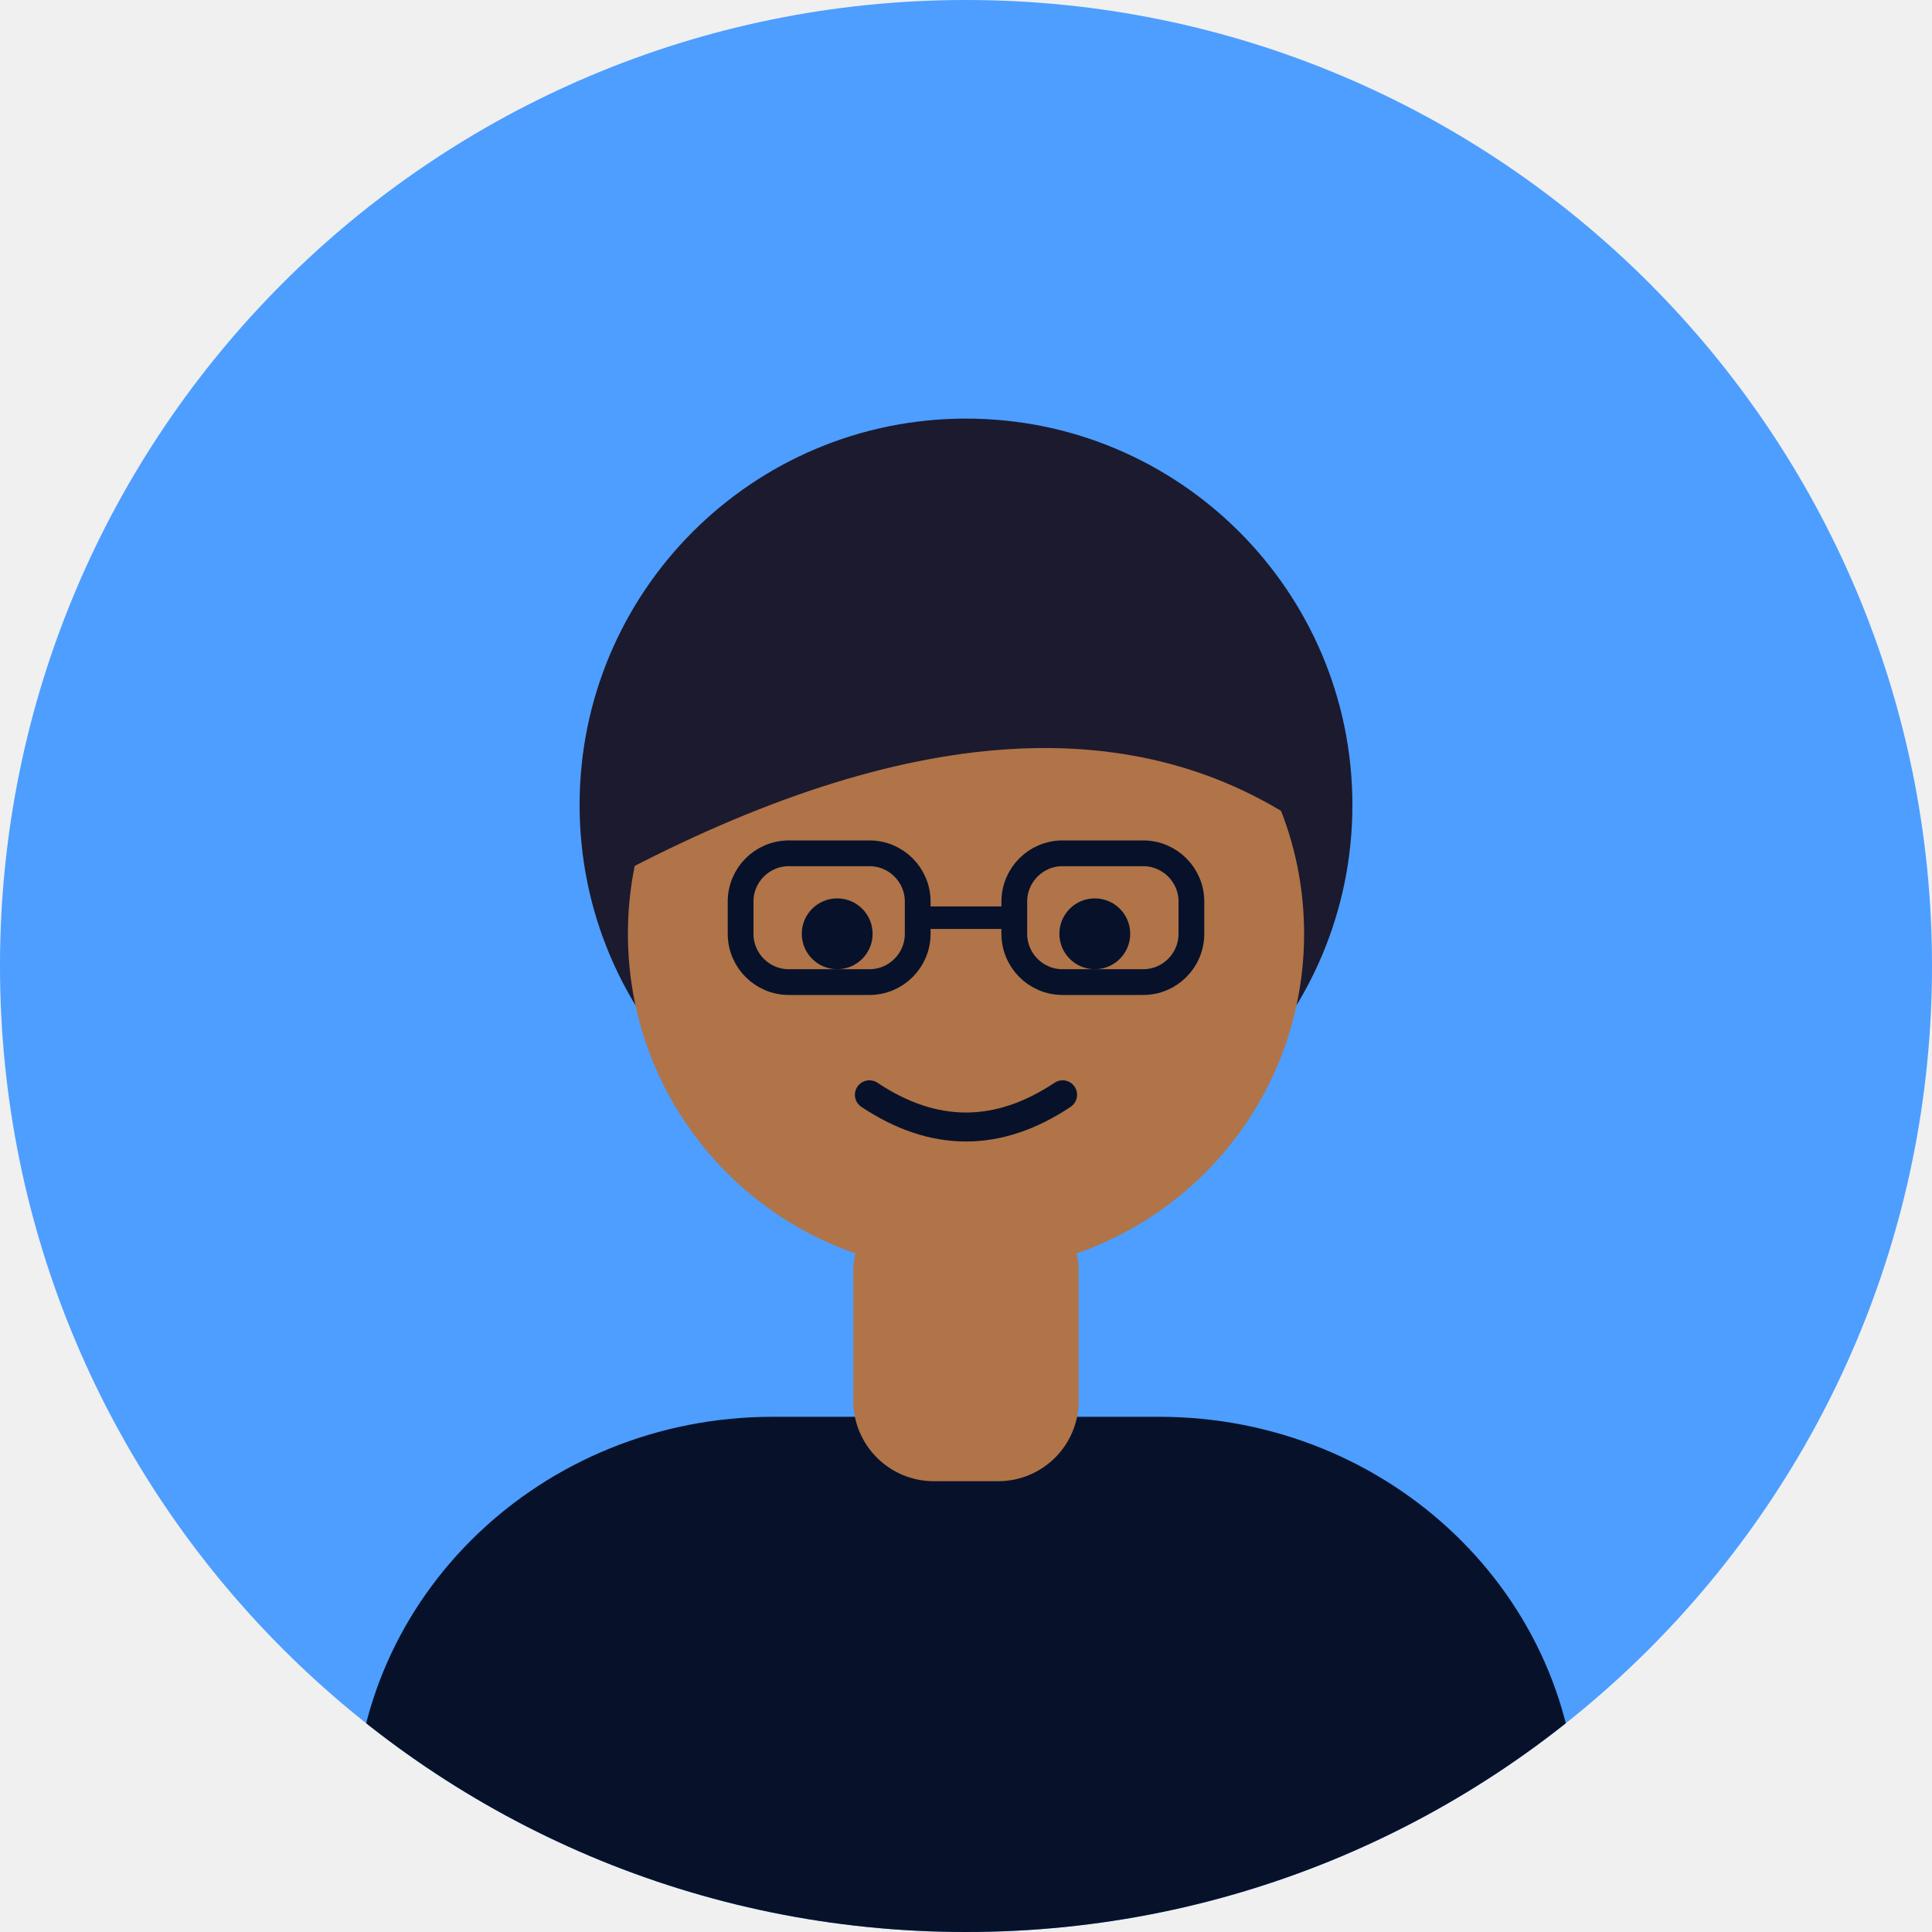
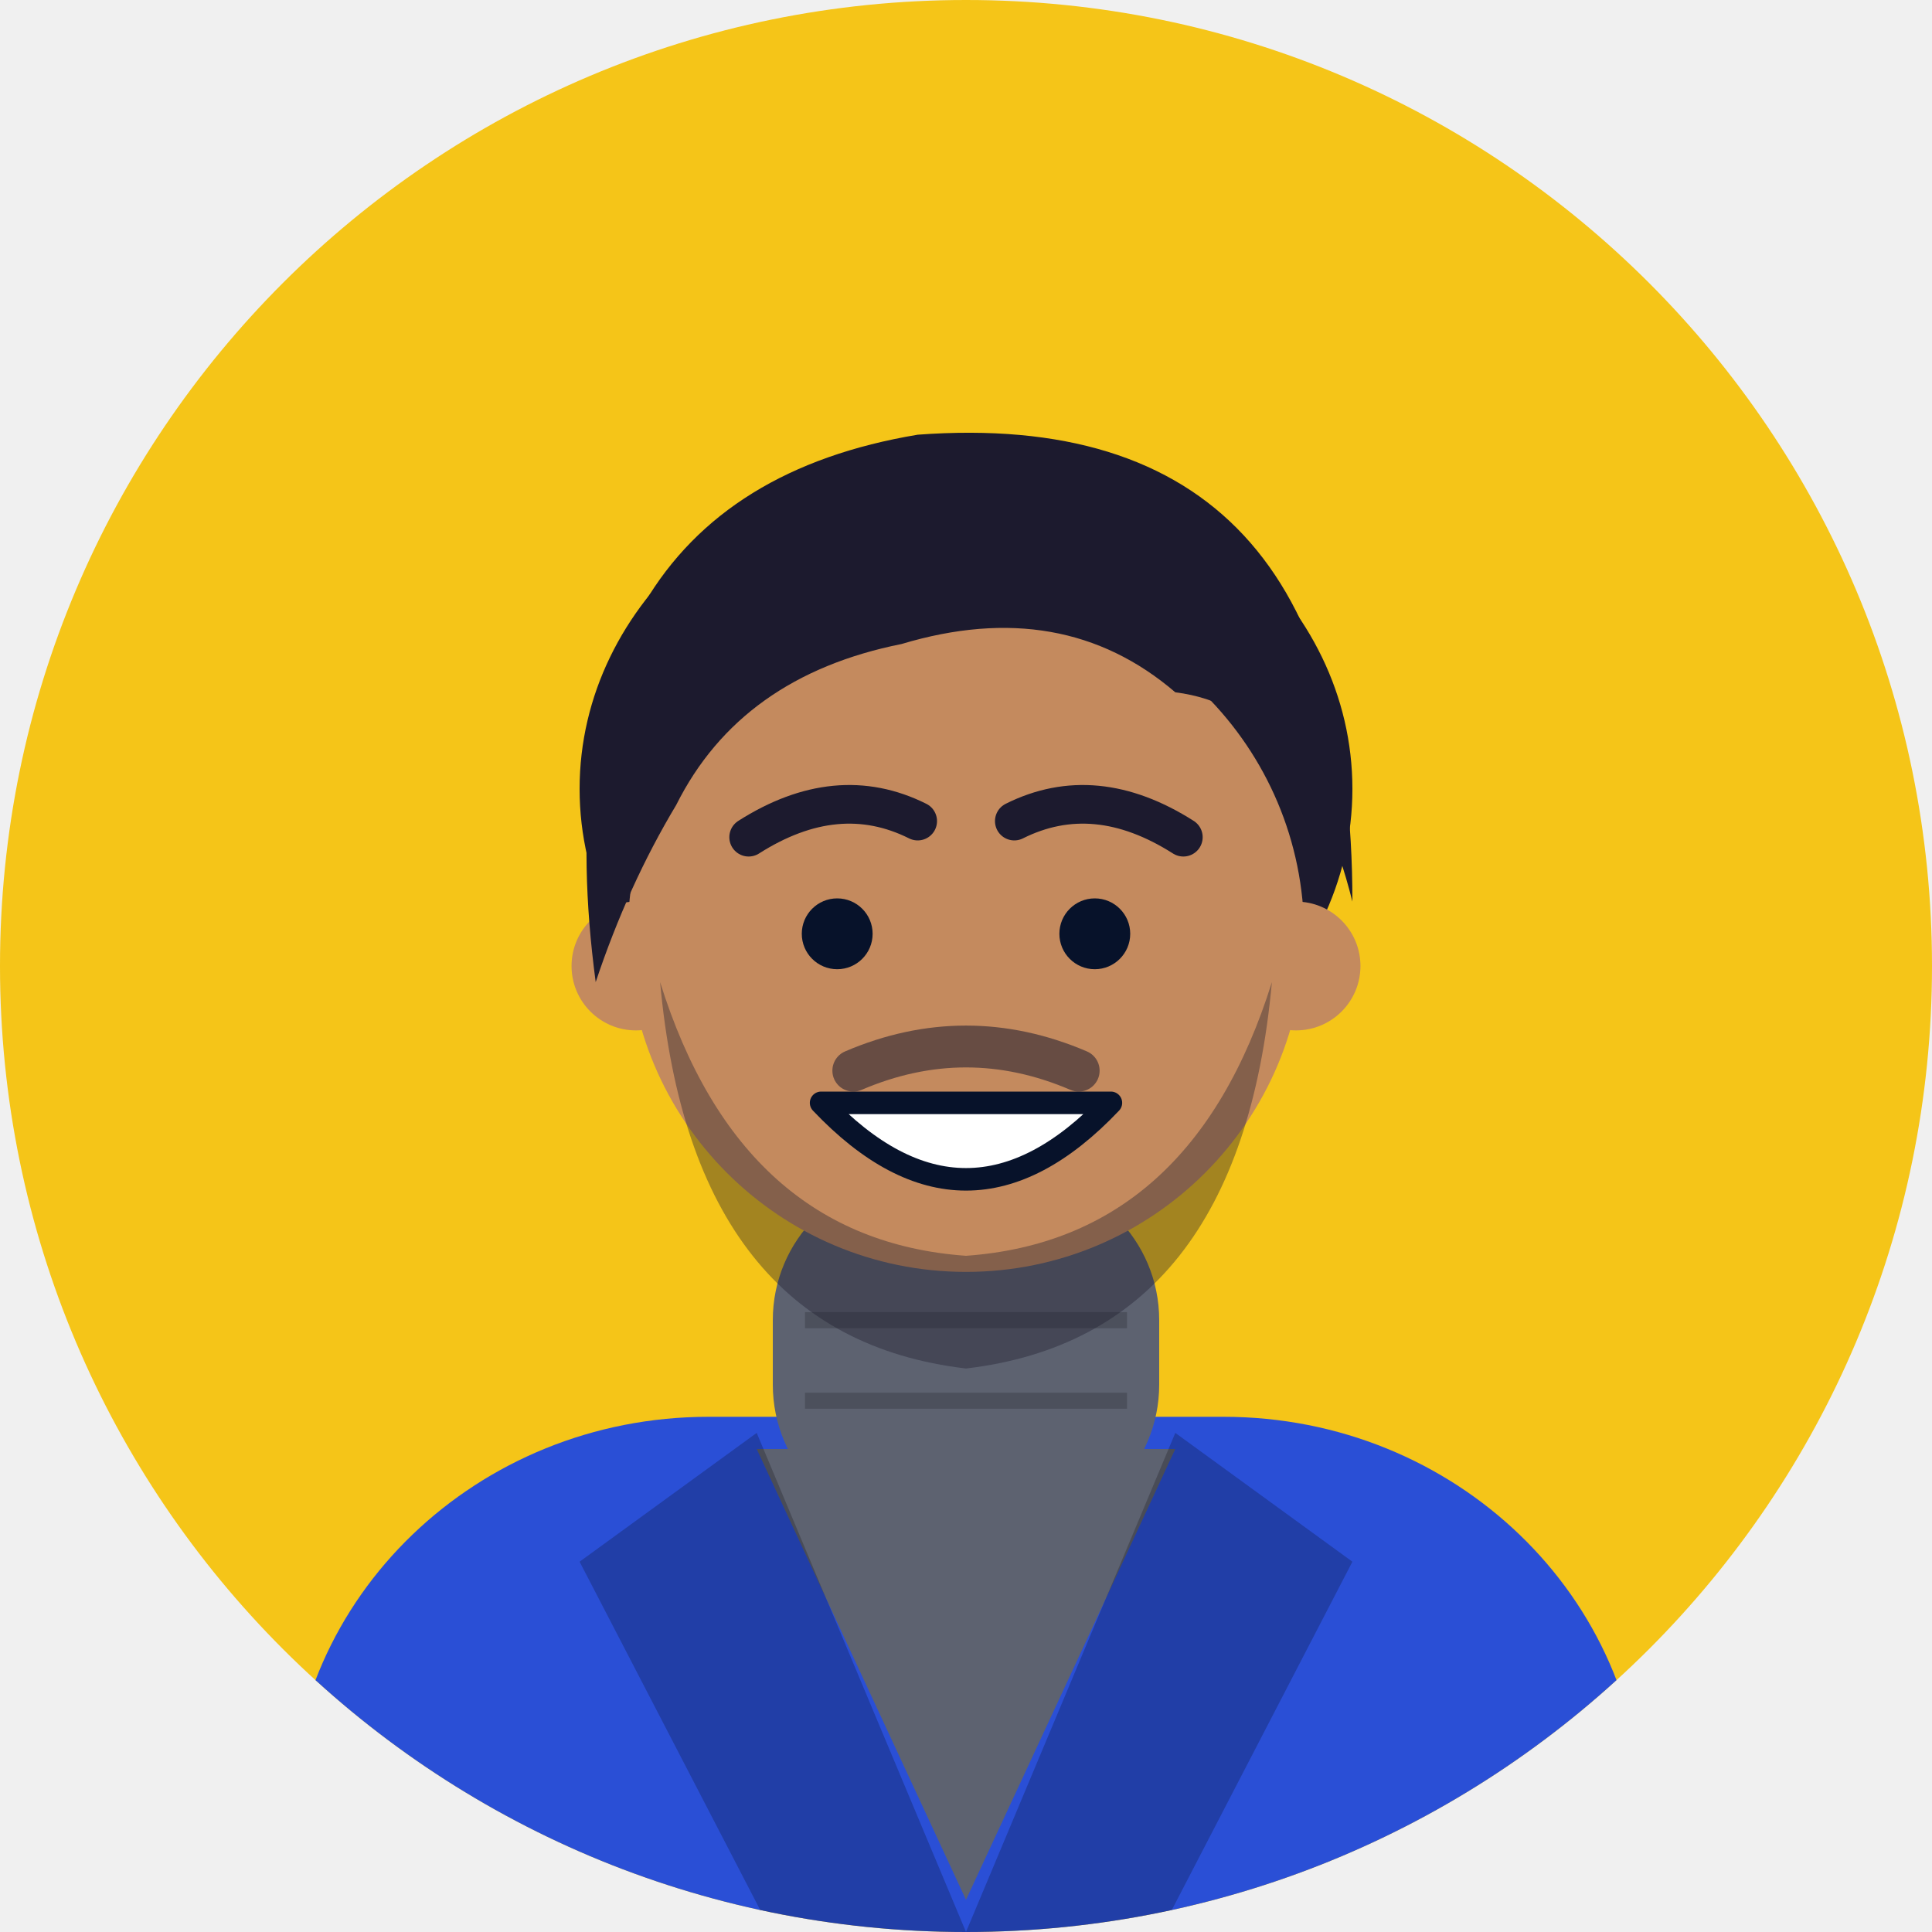
<svg xmlns="http://www.w3.org/2000/svg" viewBox="0 0 120 120" role="img" aria-label="Cartoon avatar" font-family="IBM Plex Sans, system-ui, sans-serif">
  <clipPath id="c-avatar-deepak-bhatnagar">
    <circle cx="60" cy="60" r="60" />
  </clipPath>
-   <circle cx="60" cy="60" r="60" fill="#4d9eff" />
+   <circle cx="60" cy="60" r="60" fill="#f5c518" />
  <g clip-path="url(#c-avatar-deepak-bhatnagar)">
-     <rect x="22" y="88" width="76" height="50" rx="26" fill="#07122a" />
-     <rect x="53" y="74" width="14" height="18" rx="5" fill="#b07448" />
-     <circle cx="60" cy="50" r="24" fill="#1c1a2e" />
-     <circle cx="60" cy="58" r="21" fill="#b07448" />
-     <path d="M39 54 Q 42 30 62 31 Q 80 32 82 52 Q 66 40 39 54 Z" fill="#1c1a2e" />
+     <rect x="18" y="88" width="84" height="50" rx="26" fill="#2a4fd6" />
+     <path d="M47 90 L60 118 L73 90 Z" fill="#5d6270" />
+     <rect x="48" y="73" width="24" height="22" rx="9" fill="#5d6270" />
+     <path d="M50 82 L70 82 M50 87 L70 87" stroke="#000" stroke-width="1" opacity=".18" />
+     <path d="M47 89 L60 120 L50 124 L36 97 Z" fill="#000" opacity=".22" />
+     <path d="M73 89 L60 120 L70 124 L84 97 Z" fill="#000" opacity=".22" />
+     <ellipse cx="60" cy="49" rx="24" ry="21" fill="#1c1a2e" />
+     <circle cx="39.5" cy="60" r="4" fill="#c48a5e" />
+     <circle cx="80.5" cy="60" r="4" fill="#c48a5e" />
+     <circle cx="60" cy="58" r="21" fill="#c48a5e" />
+     <path d="M37 61 Q 33 31 57 27 Q 84 25 84 56 Q 81 44 73 43 Q 66 37 56 40 Q 46 42 42 50 Q 39 55 37 61 Z" fill="#1c1a2e" />
+     <path d="M41 61 Q 43 83 60 85 Q 77 83 79 61 Q 74 77 60 78 Q 46 77 41 61 Z" fill="#1c1a2e" opacity=".38" />
+     <path d="M53 66.5 Q 60 63.5 67 66.5" stroke="#1c1a2e" stroke-width="2.6" fill="none" stroke-linecap="round" opacity=".55" />
+     <path d="M46.5 52 Q 52 48.5 57 51" stroke="#1c1a2e" stroke-width="2.4" fill="none" stroke-linecap="round" />
+     <path d="M63 51 Q 68 48.5 73.5 52" stroke="#1c1a2e" stroke-width="2.4" fill="none" stroke-linecap="round" />
    <circle cx="52" cy="58" r="2.2" fill="#07122a" />
    <circle cx="68" cy="58" r="2.2" fill="#07122a" />
-     <path d="M54 68 Q 60 72 66 68" stroke="#07122a" stroke-width="1.8" fill="none" stroke-linecap="round" />
-     <rect x="46" y="53" width="11" height="8" rx="3" fill="none" stroke="#07122a" stroke-width="1.6" />
-     <rect x="63" y="53" width="11" height="8" rx="3" fill="none" stroke="#07122a" stroke-width="1.6" />
-     <path d="M57 57 L63 57" stroke="#07122a" stroke-width="1.4" />
+     <path d="M51 68.5 Q 60 78 69 68.5 Z" fill="#fff" stroke="#07122a" stroke-width="1.4" stroke-linejoin="round" />
  </g>
</svg>
